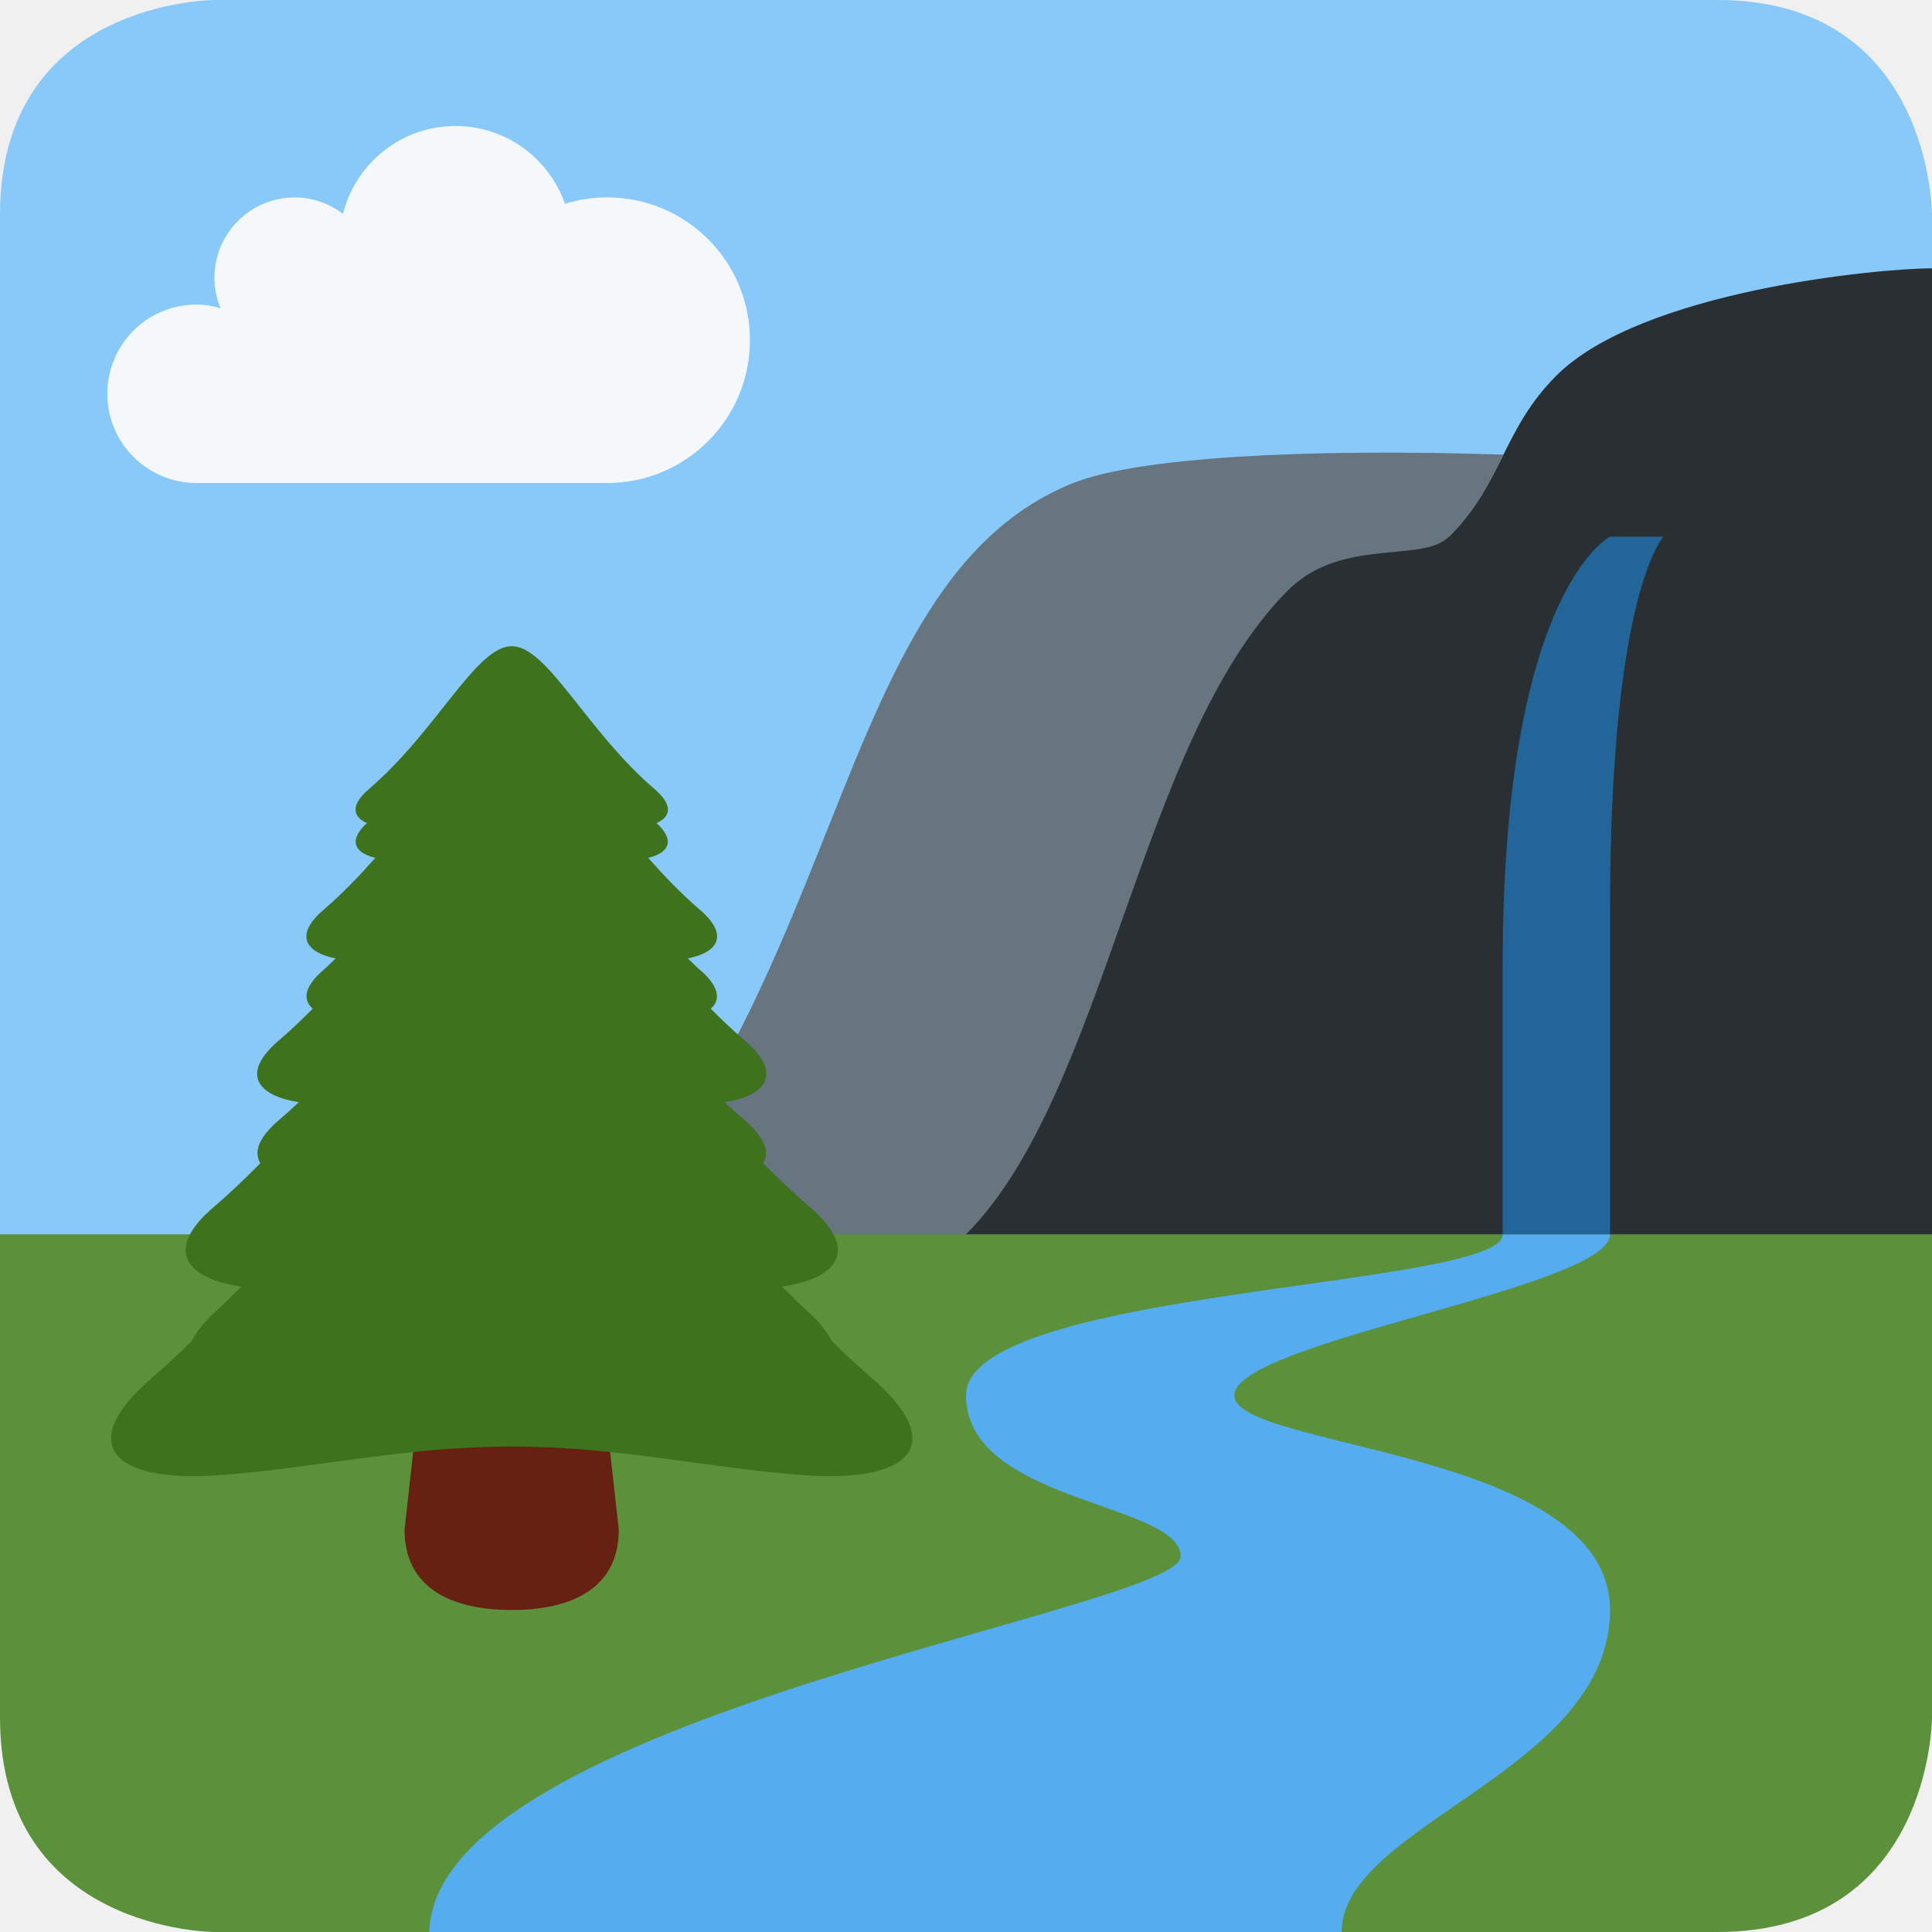
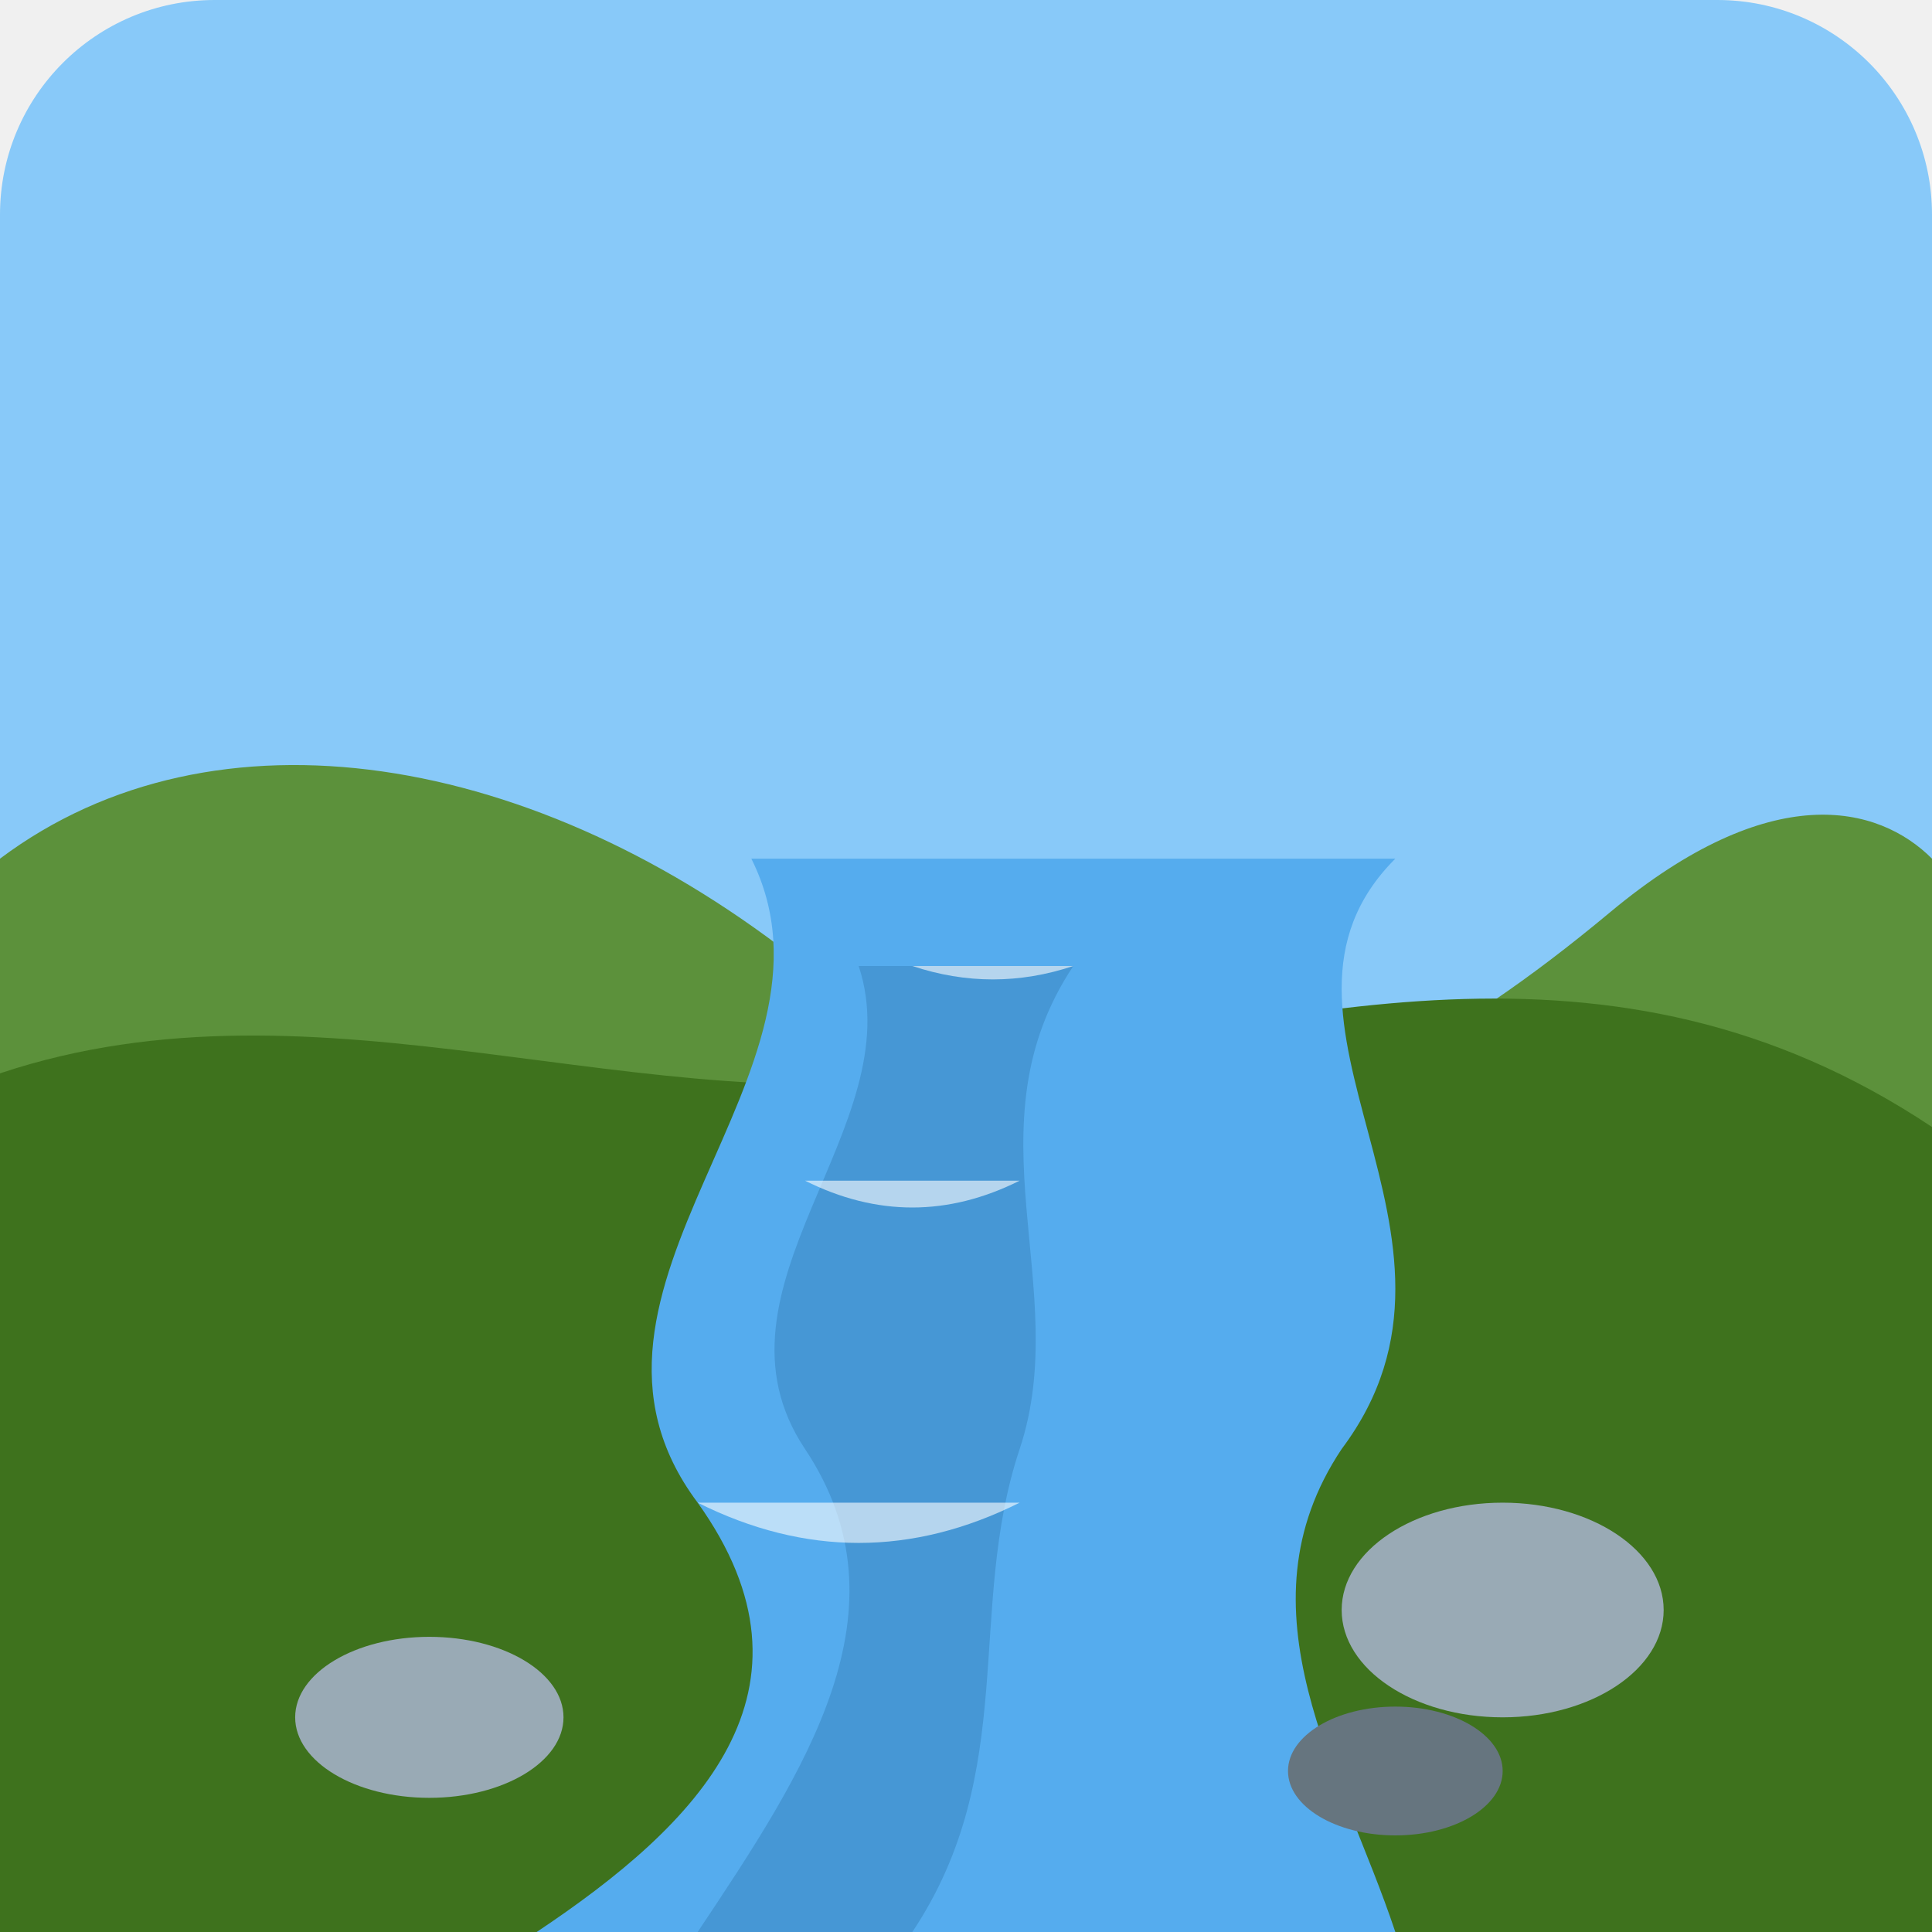
<svg xmlns="http://www.w3.org/2000/svg" viewBox="0 0 36 36">
-   <path fill="#88C9F9" d="M36 25V4s0-4-4-4H4S0 0 0 4v20.922L36 25z" />
-   <path fill="#292F33" d="M27 10h-5l-5 14h19V5c-1 0-5.419.419-7 2-1 1-1 2-2 3z" />
-   <path fill="#66757F" d="M24 11c1-1 2.497-.498 3-1 .51-.51.76-1.019 1.015-1.529-3.737-.121-6.83.055-8.015.529-5 2-4 11-11 16 0 0 5 1.999 9-2 2.621-2.622 3.21-9.21 6-12z" />
-   <path fill="#5C913B" d="M4 36h28c4 0 4-4 4-4v-9H0v9c0 4 4 4 4 4z" />
-   <path fill="#55ACEE" d="M28 23c0 1-10 1-10 3s4 2 4 3-13.917 3-14 7h17c0-2 5-3 5-6s-7-3-7-4 7-2 7-3h-2z" />
-   <path fill="#269" d="M28 23v-5c0-7 2-8 2-8h1s-1 1-1 7v6h-2z" />
-   <path fill="#662113" d="M11.53 28.503c0 1.103-.893 1.497-1.996 1.497-1.102 0-1.996-.395-1.996-1.497l.499-4.489c0-1.102.395-.997 1.497-.997 1.103 0 1.497-.104 1.497.997l.499 4.489z" />
-   <path fill="#3E721D" d="M16.222 25.658c-.252-.216-.49-.44-.721-.667-.082-.158-.203-.325-.406-.512-.179-.164-.352-.334-.521-.506 1.02-.146 1.46-.672.521-1.476-.307-.263-.597-.54-.875-.823.122-.199.044-.468-.344-.801-.128-.109-.252-.222-.373-.336.773-.12 1.096-.53.373-1.149-.221-.19-.43-.389-.632-.592.187-.164.165-.411-.206-.728-.078-.067-.146-.14-.221-.209.562-.113.777-.433.221-.91-.352-.302-.666-.632-.96-.964.379-.091.515-.318.156-.648.263-.117.314-.333-.033-.63-1.28-1.096-1.999-2.666-2.666-2.666s-1.386 1.57-2.665 2.666c-.347.298-.296.514-.033.63-.359.33-.223.557.156.648-.294.332-.608.662-.96.964-.556.477-.341.796.221.91-.075.069-.143.142-.221.209-.371.318-.393.564-.206.728-.202.203-.41.402-.632.592-.723.619-.4 1.029.373 1.149-.121.115-.245.227-.373.336-.388.333-.467.602-.344.801-.278.283-.568.56-.875.823-.939.804-.499 1.331.521 1.476-.169.172-.342.342-.521.506-.203.186-.324.354-.406.511-.231.228-.47.452-.722.668-1.459 1.251-.765 1.975 1.236 1.83 1.784-.129 3.452-.534 5.451-.534s3.667.405 5.451.534c2 .145 2.696-.579 1.236-1.83z" />
-   <path fill="#F5F8FA" d="M11.314 3.678c-.274 0-.539.042-.787.119-.296-.843-1.096-1.449-2.04-1.449-1.013 0-1.86.697-2.096 1.637-.25-.189-.559-.306-.898-.306-.827 0-1.497.67-1.497 1.497 0 .201.041.392.114.567-.144-.04-.292-.068-.446-.068C2.744 5.674 2 6.418 2 7.337 2 8.256 2.744 9 3.663 9h7.65c1.469 0 2.661-1.191 2.661-2.661.001-1.469-1.192-2.661-2.66-2.661z" />
+   <rect width="36" height="36" rx="4" fill="#88C9F9" />
+   <path fill="#5C913B" d="M0 16c4-3 10-2 15 2s9 4 15-1c3-2.5 5-2 6-1v20H0V16z" />
+   <path fill="#3E721D" d="M0 20c6-2 12 1 18 0s12-3 18 1v15H0V20z" />
+   <path fill="#55ACEE" d="M14 16c2 4-4 8-1 12 2.5 3.5 0 6-3 8h16c-1-3-3-6-1-9 3-4-2-8 1-11h-12z" />
+   <path fill="#226699" opacity="0.3" d="M16 18c1 3-3 6-1 9s0 6-2 9h4c2-3 1-6 2-9s-1-6 1-9h-4z" />
+   <path fill="#FFFFFF" opacity="0.6" d="M15 22q2 1 4 0M13 28q3 1.5 6 0M17 18q1.5.5 3 0" />
+   <ellipse cx="8" cy="32" rx="2.5" ry="1.5" fill="#99AAB5" />
+   <ellipse cx="28" cy="30" rx="3" ry="2" fill="#99AAB5" />
+   <ellipse cx="26" cy="33" rx="2" ry="1.2" fill="#66757F" />
</svg>
